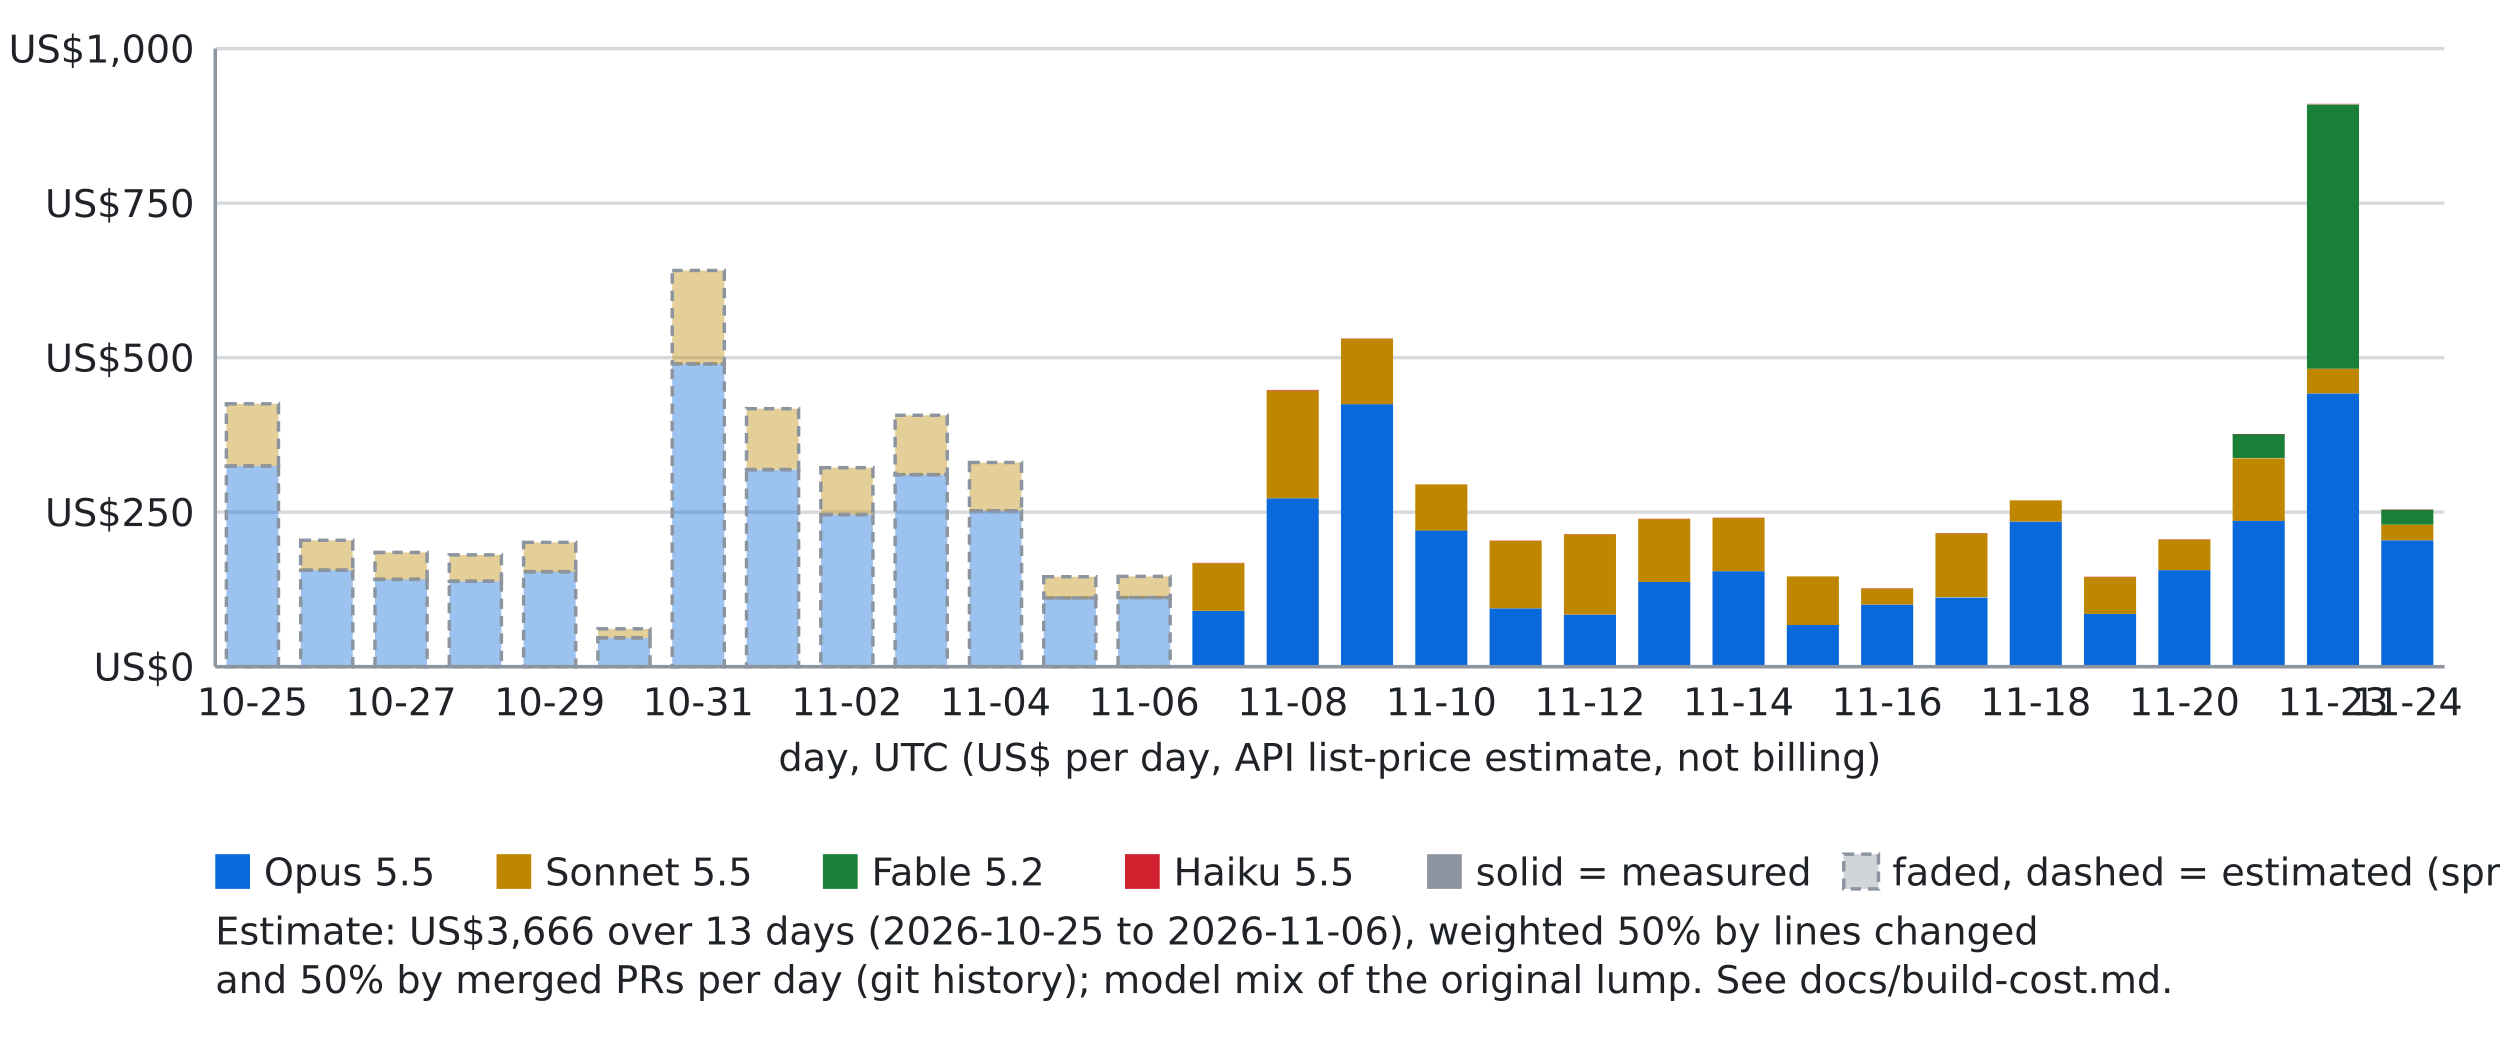
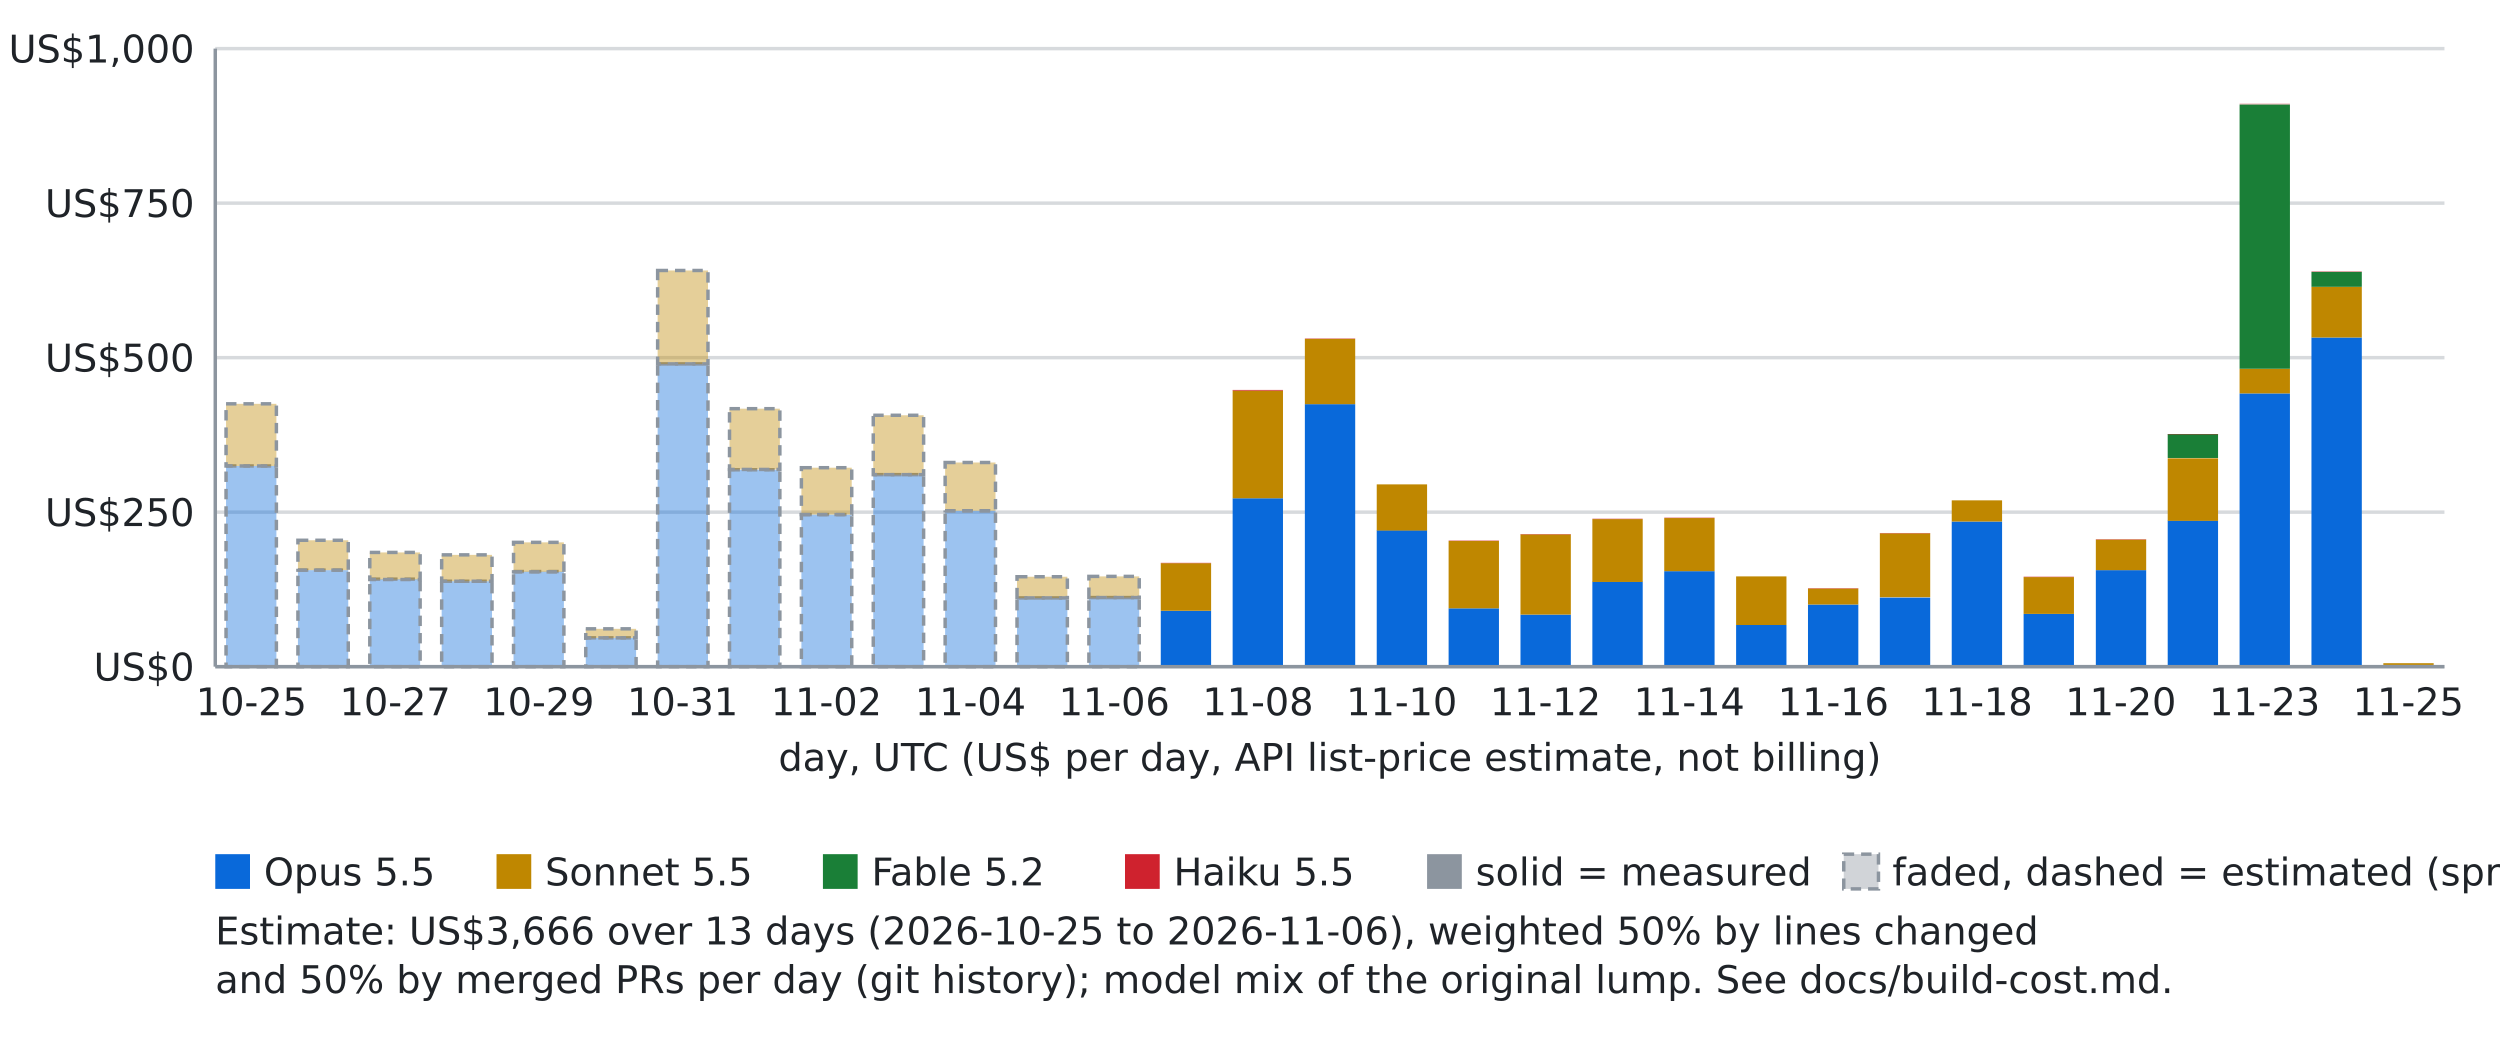
- <svg xmlns="http://www.w3.org/2000/svg" width="720" height="300" viewBox="0 0 720 300" role="img" aria-label="Daily build cost, API list-price estimate, not billing: 2026-10-25 US$425 estimated; 2026-10-26 US$204 estimated; 2026-10-27 US$185 estimated; 2026-10-28 US$181 estimated; 2026-10-29 US$201 estimated; 2026-10-30 US$61 estimated; 2026-10-31 US$641 estimated; 2026-11-01 US$417 estimated; 2026-11-02 US$322 estimated; 2026-11-03 US$407 estimated; 2026-11-04 US$330 estimated; 2026-11-05 US$146 estimated; 2026-11-06 US$146 estimated; 2026-11-07 US$168 measured; 2026-11-08 US$448 measured; 2026-11-09 US$531 measured; 2026-11-10 US$295 measured; 2026-11-11 US$204 measured; 2026-11-12 US$215 measured; 2026-11-13 US$239 measured; 2026-11-14 US$241 measured; 2026-11-15 US$146 measured; 2026-11-16 US$127 measured; 2026-11-17 US$216 measured; 2026-11-18 US$269 measured; 2026-11-19 US$145 measured; 2026-11-20 US$206 measured; 2026-11-22 US$377 measured; 2026-11-23 US$910 measured; 2026-11-24 US$254 measured">
+ <svg xmlns="http://www.w3.org/2000/svg" width="720" height="300" viewBox="0 0 720 300" role="img" aria-label="Daily build cost, API list-price estimate, not billing: 2026-10-25 US$425 estimated; 2026-10-26 US$204 estimated; 2026-10-27 US$185 estimated; 2026-10-28 US$181 estimated; 2026-10-29 US$201 estimated; 2026-10-30 US$61 estimated; 2026-10-31 US$641 estimated; 2026-11-01 US$417 estimated; 2026-11-02 US$322 estimated; 2026-11-03 US$407 estimated; 2026-11-04 US$330 estimated; 2026-11-05 US$146 estimated; 2026-11-06 US$146 estimated; 2026-11-07 US$168 measured; 2026-11-08 US$448 measured; 2026-11-09 US$531 measured; 2026-11-10 US$295 measured; 2026-11-11 US$204 measured; 2026-11-12 US$215 measured; 2026-11-13 US$239 measured; 2026-11-14 US$241 measured; 2026-11-15 US$146 measured; 2026-11-16 US$127 measured; 2026-11-17 US$216 measured; 2026-11-18 US$269 measured; 2026-11-19 US$145 measured; 2026-11-20 US$206 measured; 2026-11-22 US$377 measured; 2026-11-23 US$910 measured; 2026-11-24 US$640 measured; 2026-11-25 US$5 measured">
  <style>text{fill:#1f2328;font:11px Verdana,DejaVu Sans,sans-serif;font-variant-numeric:tabular-nums}.ax{stroke:#8c959f;stroke-width:1}.gr{stroke:#8c959f;stroke-opacity:.35;stroke-width:1}.est{fill-opacity:.4;stroke:#8c959f;stroke-width:1;stroke-dasharray:3 2}.key{fill:#8c959f;fill-opacity:.4;stroke:#8c959f;stroke-dasharray:3 2}.keym{fill:#8c959f}@media (prefers-color-scheme:dark){text{fill:#e6edf3}}.s0{fill:#0969da}.s1{fill:#bf8700}.s2{fill:#1a7f37}.s3{fill:#cf222e}.s4{fill:#8250df}.s5{fill:#6e7781}@media (prefers-color-scheme:dark){.s0{fill:#388bfd}.s1{fill:#d29922}.s2{fill:#3fb950}.s3{fill:#f85149}.s4{fill:#a371f7}.s5{fill:#8b949e}}</style>
  <line class="gr" x1="62" y1="192.0" x2="704" y2="192.0" />
  <text x="56" y="196.0" text-anchor="end">US$0</text>
  <line class="gr" x1="62" y1="147.5" x2="704" y2="147.5" />
  <text x="56" y="151.5" text-anchor="end">US$250</text>
  <line class="gr" x1="62" y1="103.0" x2="704" y2="103.0" />
  <text x="56" y="107.0" text-anchor="end">US$500</text>
  <line class="gr" x1="62" y1="58.5" x2="704" y2="58.5" />
  <text x="56" y="62.5" text-anchor="end">US$750</text>
  <line class="gr" x1="62" y1="14.0" x2="704" y2="14.0" />
  <text x="56" y="18.0" text-anchor="end">US$1,000</text>
-   <rect x="65.2" y="134.2" width="15.0" height="57.8" class="s0 est" />
-   <rect x="65.2" y="116.3" width="15.0" height="17.9" class="s1 est" />
-   <text x="72.7" y="206" text-anchor="middle">10-25</text>
-   <rect x="86.6" y="164.2" width="15.0" height="27.8" class="s0 est" />
-   <rect x="86.6" y="155.6" width="15.0" height="8.6" class="s1 est" />
-   <rect x="108.0" y="166.8" width="15.0" height="25.2" class="s0 est" />
-   <rect x="108.0" y="159.1" width="15.0" height="7.8" class="s1 est" />
-   <text x="115.5" y="206" text-anchor="middle">10-27</text>
-   <rect x="129.4" y="167.4" width="15.0" height="24.6" class="s0 est" />
-   <rect x="129.4" y="159.8" width="15.0" height="7.6" class="s1 est" />
-   <rect x="150.8" y="164.6" width="15.0" height="27.4" class="s0 est" />
-   <rect x="150.8" y="156.2" width="15.0" height="8.5" class="s1 est" />
-   <text x="158.3" y="206" text-anchor="middle">10-29</text>
-   <rect x="172.2" y="183.7" width="15.0" height="8.3" class="s0 est" />
-   <rect x="172.2" y="181.1" width="15.0" height="2.6" class="s1 est" />
-   <rect x="193.6" y="104.8" width="15.0" height="87.2" class="s0 est" />
-   <rect x="193.6" y="77.9" width="15.0" height="26.9" class="s1 est" />
-   <text x="201.1" y="206" text-anchor="middle">10-31</text>
-   <rect x="215.0" y="135.3" width="15.0" height="56.7" class="s0 est" />
-   <rect x="215.0" y="117.7" width="15.0" height="17.5" class="s1 est" />
-   <rect x="236.4" y="148.2" width="15.0" height="43.8" class="s0 est" />
-   <rect x="236.4" y="134.7" width="15.0" height="13.5" class="s1 est" />
-   <text x="243.9" y="206" text-anchor="middle">11-02</text>
-   <rect x="257.8" y="136.7" width="15.0" height="55.3" class="s0 est" />
-   <rect x="257.8" y="119.6" width="15.0" height="17.1" class="s1 est" />
-   <rect x="279.2" y="147.1" width="15.0" height="44.9" class="s0 est" />
-   <rect x="279.2" y="133.2" width="15.0" height="13.9" class="s1 est" />
-   <text x="286.7" y="206" text-anchor="middle">11-04</text>
-   <rect x="300.6" y="172.2" width="15.0" height="19.8" class="s0 est" />
-   <rect x="300.6" y="166.1" width="15.0" height="6.1" class="s1 est" />
-   <rect x="322.0" y="172.1" width="15.0" height="19.9" class="s0 est" />
-   <rect x="322.0" y="166.0" width="15.0" height="6.1" class="s1 est" />
-   <text x="329.5" y="206" text-anchor="middle">11-06</text>
-   <rect x="343.4" y="175.9" width="15.0" height="16.1" class="s0" />
-   <rect x="343.4" y="162.2" width="15.0" height="13.7" class="s1" />
-   <rect x="343.4" y="162.1" width="15.0" height="0.1" class="s3" />
-   <rect x="364.8" y="143.5" width="15.0" height="48.5" class="s0" />
-   <rect x="364.8" y="112.5" width="15.0" height="31.0" class="s1" />
-   <rect x="364.8" y="112.3" width="15.0" height="0.2" class="s3" />
-   <text x="372.3" y="206" text-anchor="middle">11-08</text>
-   <rect x="386.2" y="116.4" width="15.0" height="75.6" class="s0" />
-   <rect x="386.2" y="97.6" width="15.0" height="18.8" class="s1" />
-   <rect x="386.2" y="97.5" width="15.0" height="0.1" class="s3" />
-   <rect x="407.6" y="152.7" width="15.0" height="39.3" class="s0" />
-   <rect x="407.6" y="139.5" width="15.0" height="13.3" class="s1" />
-   <rect x="407.6" y="139.4" width="15.0" height="0.0" class="s3" />
-   <text x="415.1" y="206" text-anchor="middle">11-10</text>
-   <rect x="429.0" y="175.2" width="15.0" height="16.8" class="s0" />
-   <rect x="429.0" y="155.8" width="15.0" height="19.4" class="s1" />
-   <rect x="429.0" y="155.7" width="15.0" height="0.1" class="s3" />
-   <rect x="450.4" y="177.0" width="15.0" height="15.0" class="s0" />
-   <rect x="450.4" y="153.9" width="15.0" height="23.1" class="s1" />
-   <rect x="450.4" y="153.8" width="15.0" height="0.1" class="s3" />
-   <text x="457.9" y="206" text-anchor="middle">11-12</text>
-   <rect x="471.8" y="167.5" width="15.0" height="24.5" class="s0" />
-   <rect x="471.8" y="149.5" width="15.0" height="18.1" class="s1" />
-   <rect x="471.8" y="149.4" width="15.0" height="0.1" class="s3" />
-   <rect x="493.2" y="164.5" width="15.0" height="27.5" class="s0" />
-   <rect x="493.2" y="149.2" width="15.0" height="15.3" class="s1" />
-   <rect x="493.2" y="149.1" width="15.0" height="0.1" class="s3" />
-   <text x="500.7" y="206" text-anchor="middle">11-14</text>
-   <rect x="514.6" y="180.0" width="15.0" height="12.0" class="s0" />
-   <rect x="514.6" y="166.0" width="15.0" height="14.0" class="s1" />
-   <rect x="514.6" y="166.0" width="15.0" height="0.0" class="s3" />
-   <rect x="536.0" y="174.1" width="15.0" height="17.9" class="s0" />
-   <rect x="536.0" y="169.5" width="15.0" height="4.6" class="s1" />
-   <rect x="536.0" y="169.5" width="15.0" height="0.1" class="s3" />
-   <text x="543.5" y="206" text-anchor="middle">11-16</text>
-   <rect x="557.4" y="172.1" width="15.0" height="19.9" class="s0" />
-   <rect x="557.4" y="153.6" width="15.0" height="18.4" class="s1" />
-   <rect x="557.4" y="153.5" width="15.0" height="0.1" class="s3" />
-   <rect x="578.8" y="150.2" width="15.0" height="41.8" class="s0" />
-   <rect x="578.8" y="144.1" width="15.0" height="6.1" class="s1" />
-   <rect x="578.8" y="144.1" width="15.0" height="0.0" class="s3" />
-   <text x="586.3" y="206" text-anchor="middle">11-18</text>
-   <rect x="600.2" y="176.8" width="15.0" height="15.2" class="s0" />
-   <rect x="600.2" y="166.2" width="15.0" height="10.6" class="s1" />
-   <rect x="600.2" y="166.1" width="15.0" height="0.1" class="s3" />
-   <rect x="621.6" y="164.2" width="15.0" height="27.8" class="s0" />
-   <rect x="621.6" y="155.4" width="15.0" height="8.8" class="s1" />
-   <rect x="621.6" y="155.4" width="15.0" height="0.1" class="s3" />
-   <text x="629.1" y="206" text-anchor="middle">11-20</text>
-   <rect x="643.0" y="149.9" width="15.0" height="42.1" class="s0" />
-   <rect x="643.0" y="132.0" width="15.0" height="18.0" class="s1" />
-   <rect x="643.0" y="125.0" width="15.0" height="6.9" class="s2" />
-   <rect x="643.0" y="125.0" width="15.0" height="0.1" class="s3" />
-   <rect x="664.4" y="113.3" width="15.0" height="78.7" class="s0" />
-   <rect x="664.4" y="106.2" width="15.0" height="7.1" class="s1" />
-   <rect x="664.4" y="30.1" width="15.0" height="76.1" class="s2" />
-   <rect x="664.4" y="29.9" width="15.0" height="0.1" class="s3" />
-   <text x="671.9" y="206" text-anchor="middle">11-23</text>
-   <rect x="685.8" y="155.6" width="15.0" height="36.4" class="s0" />
-   <rect x="685.8" y="151.1" width="15.0" height="4.5" class="s1" />
-   <rect x="685.8" y="146.8" width="15.0" height="4.3" class="s2" />
-   <rect x="685.8" y="146.8" width="15.0" height="0.1" class="s3" />
-   <text x="693.3" y="206" text-anchor="middle">11-24</text>
+   <rect x="65.1" y="134.2" width="14.5" height="57.8" class="s0 est" />
+   <rect x="65.1" y="116.3" width="14.5" height="17.9" class="s1 est" />
+   <text x="72.4" y="206" text-anchor="middle">10-25</text>
+   <rect x="85.8" y="164.2" width="14.5" height="27.8" class="s0 est" />
+   <rect x="85.8" y="155.6" width="14.5" height="8.6" class="s1 est" />
+   <rect x="106.5" y="166.8" width="14.5" height="25.2" class="s0 est" />
+   <rect x="106.5" y="159.1" width="14.5" height="7.8" class="s1 est" />
+   <text x="113.8" y="206" text-anchor="middle">10-27</text>
+   <rect x="127.2" y="167.4" width="14.5" height="24.6" class="s0 est" />
+   <rect x="127.2" y="159.8" width="14.5" height="7.6" class="s1 est" />
+   <rect x="147.9" y="164.6" width="14.5" height="27.4" class="s0 est" />
+   <rect x="147.9" y="156.2" width="14.5" height="8.5" class="s1 est" />
+   <text x="155.2" y="206" text-anchor="middle">10-29</text>
+   <rect x="168.7" y="183.7" width="14.5" height="8.3" class="s0 est" />
+   <rect x="168.7" y="181.1" width="14.5" height="2.6" class="s1 est" />
+   <rect x="189.4" y="104.8" width="14.5" height="87.2" class="s0 est" />
+   <rect x="189.4" y="77.9" width="14.5" height="26.9" class="s1 est" />
+   <text x="196.6" y="206" text-anchor="middle">10-31</text>
+   <rect x="210.1" y="135.3" width="14.5" height="56.7" class="s0 est" />
+   <rect x="210.1" y="117.7" width="14.5" height="17.5" class="s1 est" />
+   <rect x="230.8" y="148.2" width="14.5" height="43.8" class="s0 est" />
+   <rect x="230.8" y="134.7" width="14.5" height="13.5" class="s1 est" />
+   <text x="238.0" y="206" text-anchor="middle">11-02</text>
+   <rect x="251.5" y="136.7" width="14.5" height="55.3" class="s0 est" />
+   <rect x="251.5" y="119.6" width="14.5" height="17.1" class="s1 est" />
+   <rect x="272.2" y="147.1" width="14.5" height="44.9" class="s0 est" />
+   <rect x="272.2" y="133.2" width="14.5" height="13.9" class="s1 est" />
+   <text x="279.5" y="206" text-anchor="middle">11-04</text>
+   <rect x="292.9" y="172.2" width="14.5" height="19.8" class="s0 est" />
+   <rect x="292.9" y="166.1" width="14.5" height="6.1" class="s1 est" />
+   <rect x="313.6" y="172.1" width="14.5" height="19.9" class="s0 est" />
+   <rect x="313.6" y="166.0" width="14.5" height="6.1" class="s1 est" />
+   <text x="320.9" y="206" text-anchor="middle">11-06</text>
+   <rect x="334.3" y="175.9" width="14.5" height="16.1" class="s0" />
+   <rect x="334.3" y="162.2" width="14.5" height="13.7" class="s1" />
+   <rect x="334.3" y="162.1" width="14.5" height="0.1" class="s3" />
+   <rect x="355.0" y="143.5" width="14.5" height="48.5" class="s0" />
+   <rect x="355.0" y="112.5" width="14.5" height="31.0" class="s1" />
+   <rect x="355.0" y="112.3" width="14.5" height="0.2" class="s3" />
+   <text x="362.3" y="206" text-anchor="middle">11-08</text>
+   <rect x="375.8" y="116.4" width="14.5" height="75.6" class="s0" />
+   <rect x="375.8" y="97.6" width="14.5" height="18.8" class="s1" />
+   <rect x="375.8" y="97.5" width="14.5" height="0.1" class="s3" />
+   <rect x="396.5" y="152.7" width="14.5" height="39.3" class="s0" />
+   <rect x="396.5" y="139.5" width="14.5" height="13.3" class="s1" />
+   <rect x="396.5" y="139.4" width="14.5" height="0.0" class="s3" />
+   <text x="403.7" y="206" text-anchor="middle">11-10</text>
+   <rect x="417.2" y="175.2" width="14.5" height="16.8" class="s0" />
+   <rect x="417.2" y="155.8" width="14.5" height="19.4" class="s1" />
+   <rect x="417.2" y="155.7" width="14.5" height="0.1" class="s3" />
+   <rect x="437.9" y="177.0" width="14.5" height="15.0" class="s0" />
+   <rect x="437.9" y="153.9" width="14.5" height="23.1" class="s1" />
+   <rect x="437.9" y="153.8" width="14.5" height="0.1" class="s3" />
+   <text x="445.1" y="206" text-anchor="middle">11-12</text>
+   <rect x="458.6" y="167.5" width="14.5" height="24.5" class="s0" />
+   <rect x="458.6" y="149.5" width="14.5" height="18.1" class="s1" />
+   <rect x="458.6" y="149.4" width="14.5" height="0.1" class="s3" />
+   <rect x="479.3" y="164.5" width="14.5" height="27.5" class="s0" />
+   <rect x="479.3" y="149.2" width="14.5" height="15.3" class="s1" />
+   <rect x="479.3" y="149.1" width="14.5" height="0.1" class="s3" />
+   <text x="486.5" y="206" text-anchor="middle">11-14</text>
+   <rect x="500.0" y="180.0" width="14.5" height="12.0" class="s0" />
+   <rect x="500.0" y="166.0" width="14.5" height="14.0" class="s1" />
+   <rect x="500.0" y="166.0" width="14.5" height="0.0" class="s3" />
+   <rect x="520.7" y="174.1" width="14.5" height="17.9" class="s0" />
+   <rect x="520.7" y="169.5" width="14.5" height="4.6" class="s1" />
+   <rect x="520.7" y="169.5" width="14.5" height="0.1" class="s3" />
+   <text x="528.0" y="206" text-anchor="middle">11-16</text>
+   <rect x="541.4" y="172.1" width="14.5" height="19.9" class="s0" />
+   <rect x="541.4" y="153.6" width="14.5" height="18.4" class="s1" />
+   <rect x="541.4" y="153.5" width="14.5" height="0.1" class="s3" />
+   <rect x="562.1" y="150.2" width="14.5" height="41.8" class="s0" />
+   <rect x="562.1" y="144.1" width="14.5" height="6.1" class="s1" />
+   <rect x="562.1" y="144.1" width="14.5" height="0.0" class="s3" />
+   <text x="569.4" y="206" text-anchor="middle">11-18</text>
+   <rect x="582.8" y="176.8" width="14.5" height="15.2" class="s0" />
+   <rect x="582.8" y="166.2" width="14.5" height="10.6" class="s1" />
+   <rect x="582.8" y="166.1" width="14.5" height="0.1" class="s3" />
+   <rect x="603.6" y="164.2" width="14.5" height="27.8" class="s0" />
+   <rect x="603.6" y="155.4" width="14.5" height="8.8" class="s1" />
+   <rect x="603.6" y="155.4" width="14.5" height="0.1" class="s3" />
+   <text x="610.8" y="206" text-anchor="middle">11-20</text>
+   <rect x="624.3" y="149.9" width="14.5" height="42.1" class="s0" />
+   <rect x="624.3" y="132.0" width="14.5" height="18.0" class="s1" />
+   <rect x="624.3" y="125.0" width="14.5" height="6.9" class="s2" />
+   <rect x="624.3" y="125.0" width="14.5" height="0.1" class="s3" />
+   <rect x="645.0" y="113.3" width="14.5" height="78.7" class="s0" />
+   <rect x="645.0" y="106.2" width="14.5" height="7.1" class="s1" />
+   <rect x="645.0" y="30.1" width="14.5" height="76.1" class="s2" />
+   <rect x="645.0" y="29.9" width="14.5" height="0.1" class="s3" />
+   <text x="652.2" y="206" text-anchor="middle">11-23</text>
+   <rect x="665.7" y="97.2" width="14.5" height="94.8" class="s0" />
+   <rect x="665.7" y="82.6" width="14.5" height="14.6" class="s1" />
+   <rect x="665.7" y="78.3" width="14.5" height="4.3" class="s2" />
+   <rect x="665.7" y="78.1" width="14.5" height="0.1" class="s3" />
+   <rect x="686.4" y="191.5" width="14.5" height="0.5" class="s0" />
+   <rect x="686.4" y="191.0" width="14.5" height="0.5" class="s1" />
+   <rect x="686.4" y="191.0" width="14.5" height="0.0" class="s3" />
+   <text x="693.6" y="206" text-anchor="middle">11-25</text>
  <line class="ax" x1="62" y1="14" x2="62" y2="192" />
  <line class="ax" x1="62" y1="192" x2="704" y2="192" />
  <text x="383" y="222" text-anchor="middle">day, UTC (US$ per day, API list-price estimate, not billing)</text>
  <rect x="62" y="246" width="10" height="10" class="s0" />
  <text x="76" y="255">Opus 5.5</text>
  <rect x="143" y="246" width="10" height="10" class="s1" />
  <text x="157" y="255">Sonnet 5.5</text>
  <rect x="237" y="246" width="10" height="10" class="s2" />
  <text x="251" y="255">Fable 5.2</text>
  <rect x="324" y="246" width="10" height="10" class="s3" />
  <text x="338" y="255">Haiku 5.5</text>
  <rect x="411" y="246" width="10" height="10" class="keym" />
  <text x="425" y="255">solid = measured</text>
  <rect x="531" y="246" width="10" height="10" class="key" />
  <text x="545" y="255">faded, dashed = estimated (spread)</text>
  <text x="62" y="272">Estimate: US$3,666 over 13 days (2026-10-25 to 2026-11-06), weighted 50% by lines changed</text>
  <text x="62" y="286">and 50% by merged PRs per day (git history); model mix of the original lump. See docs/build-cost.md.</text>
</svg>
